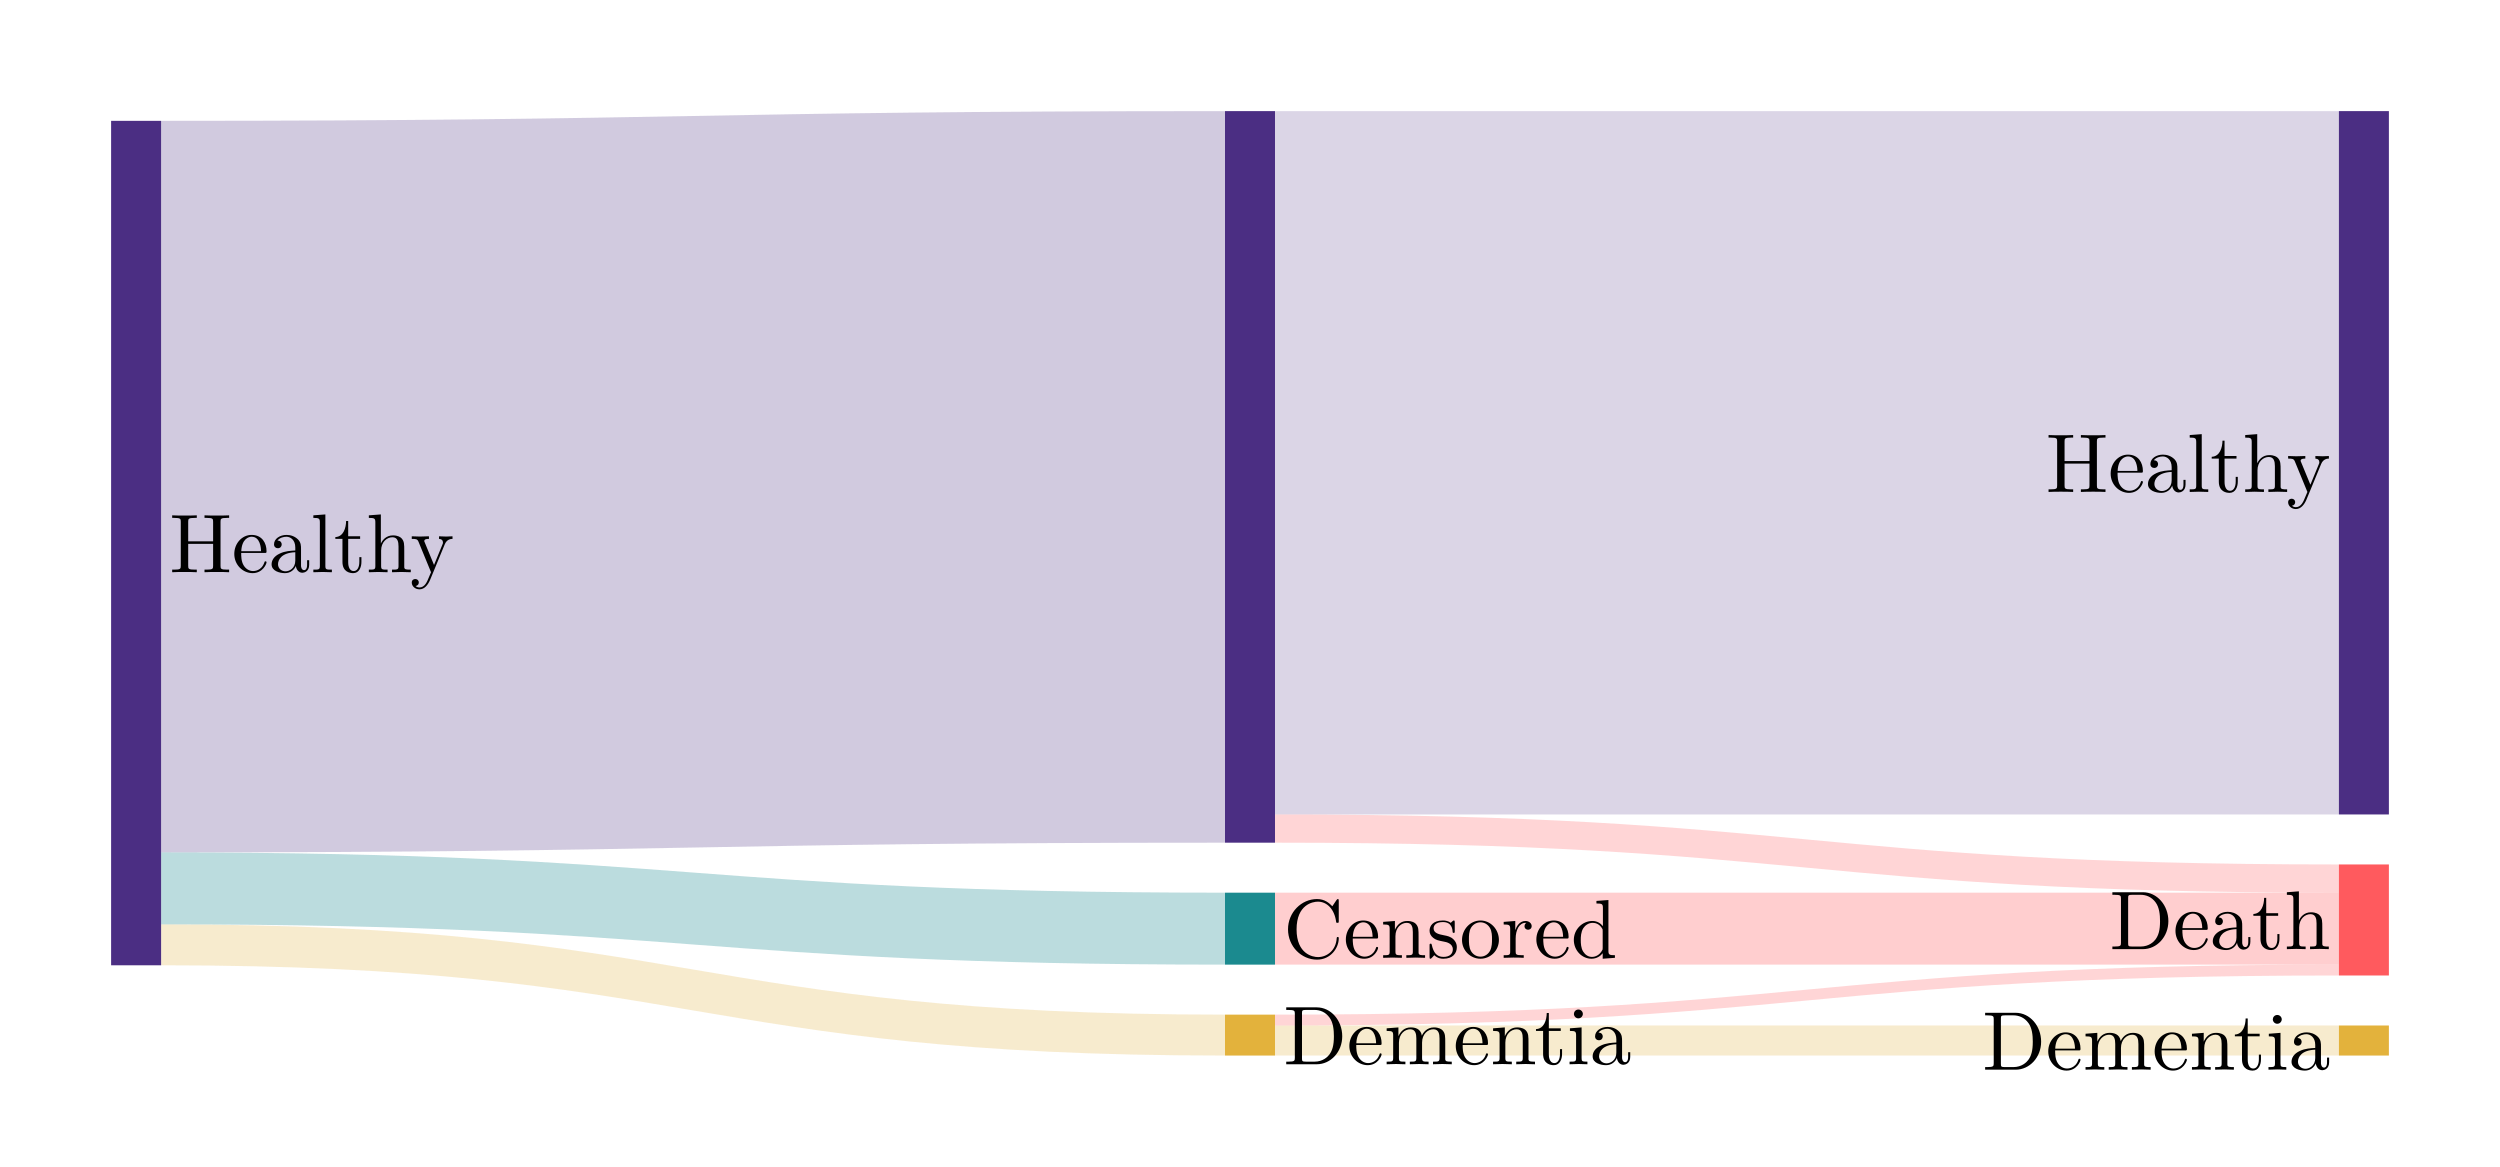
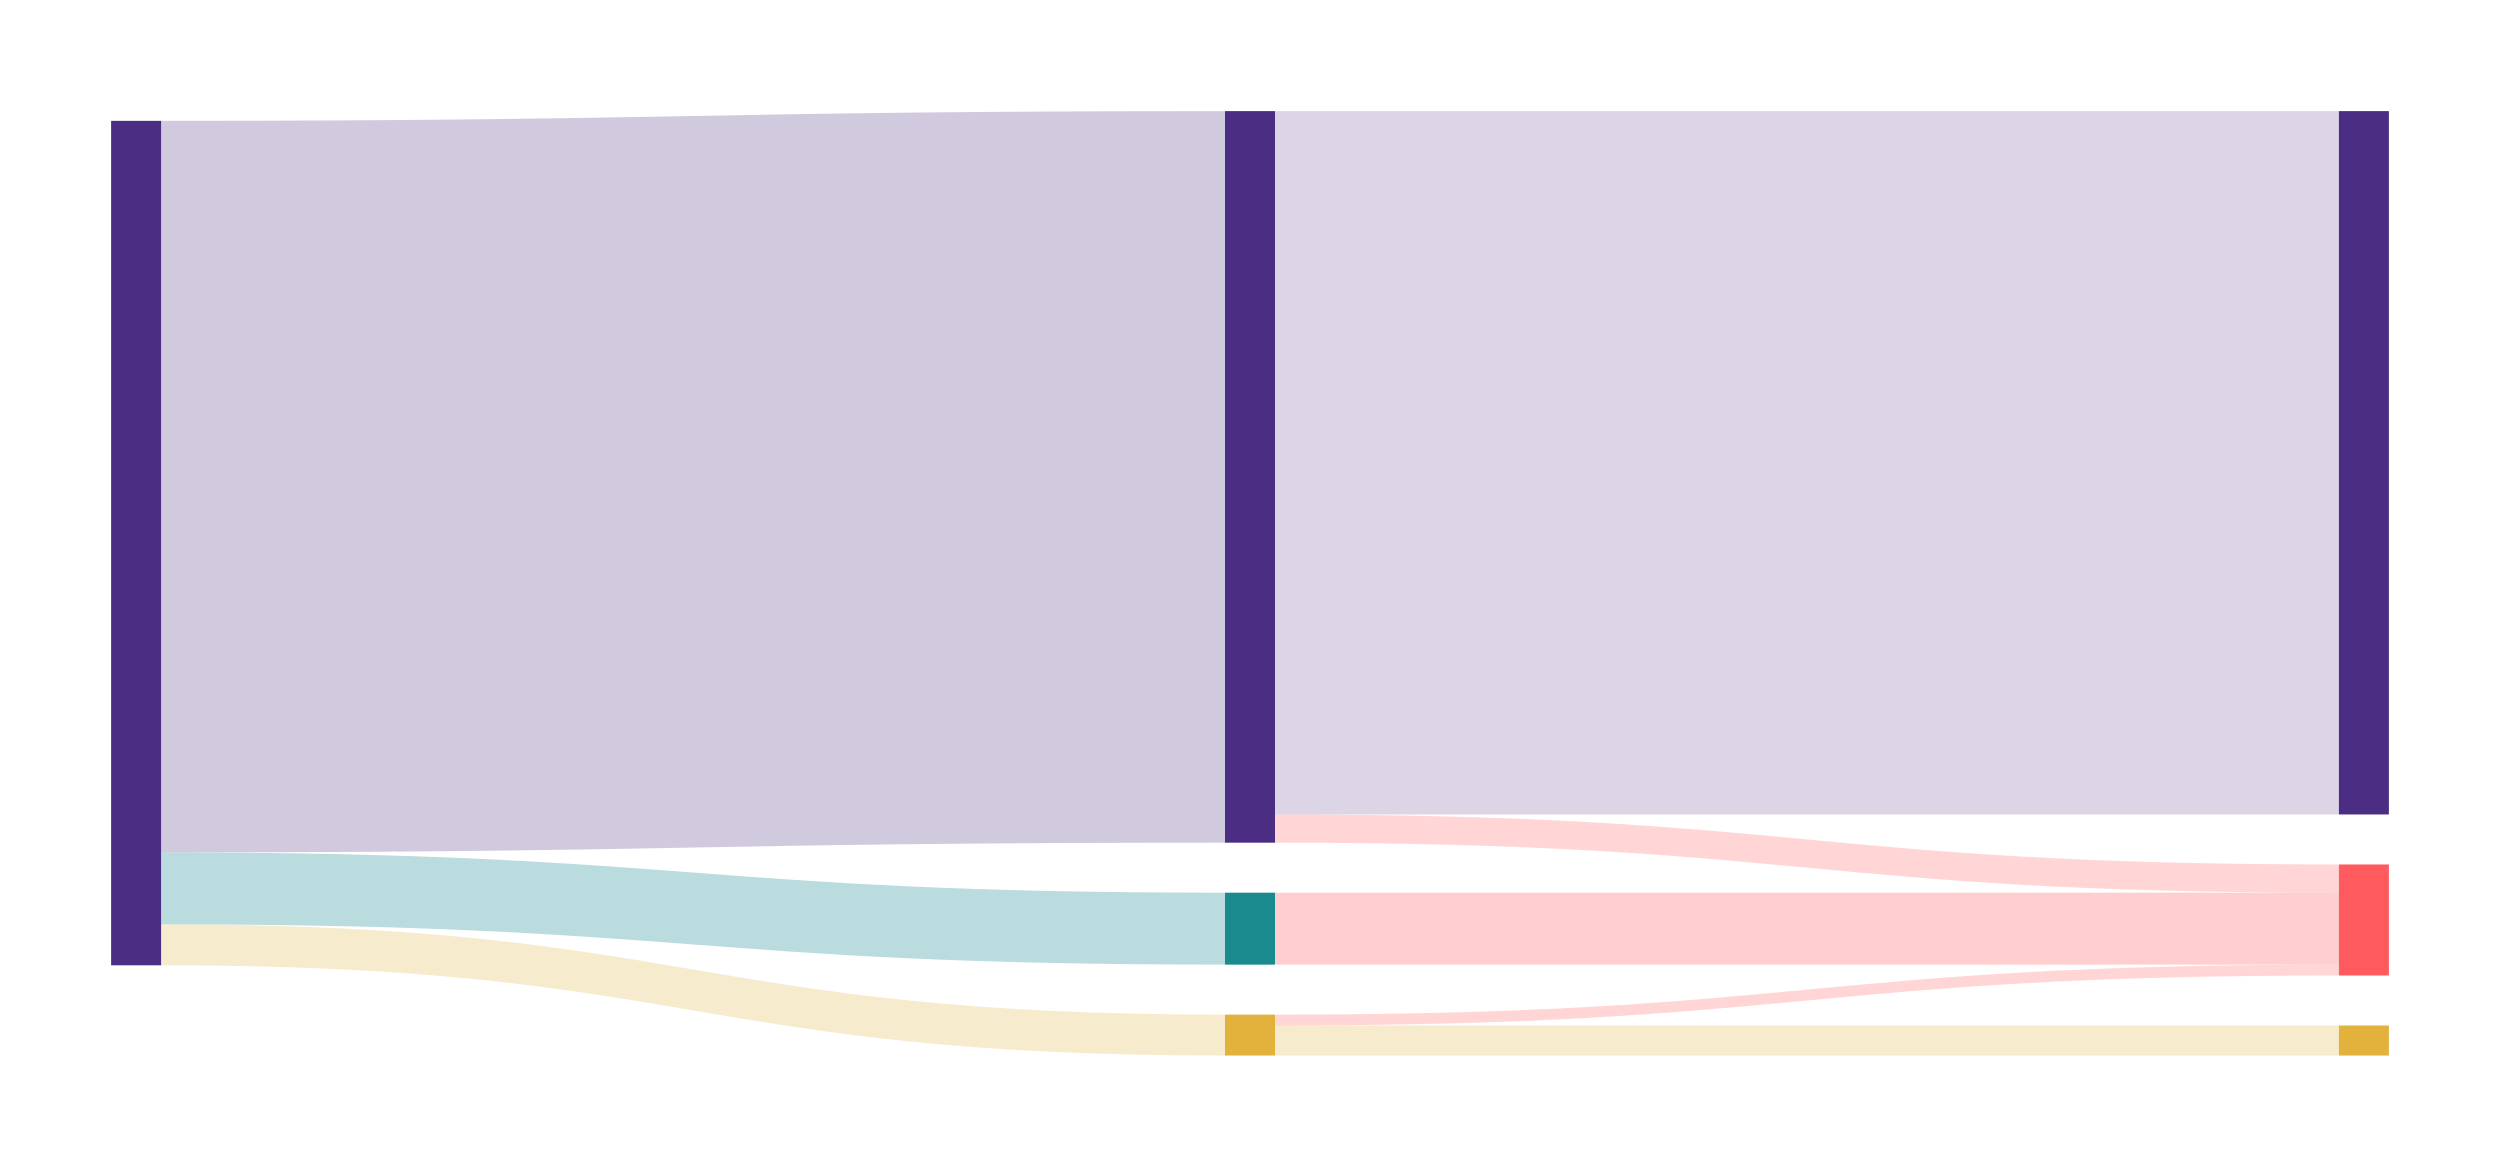
<svg xmlns="http://www.w3.org/2000/svg" class="main-svg" width="1800" height="840" style="" viewBox="0 0 900 420">
  <rect x="0" y="0" width="900" height="420" style="fill: rgb(255, 255, 255); fill-opacity: 1;" />
-   <defs id="defs-ebdc73">
+   <defs id="defs-a60b3f">
    <g class="clips" />
    <g class="gradients" />
    <g class="patterns" />
  </defs>
  <g class="bglayer" />
  <g class="layer-below">
    <g class="imagelayer" />
    <g class="shapelayer" />
  </g>
  <g class="cartesianlayer" />
  <g class="polarlayer" />
  <g class="smithlayer" />
  <g class="ternarylayer" />
  <g class="geolayer" />
  <g class="funnelarealayer" />
  <g class="pielayer" />
  <g class="iciclelayer" />
  <g class="treemaplayer" />
  <g class="sunburstlayer" />
  <g class="glimages" />
  <g class="sankey" transform="translate(40,40)matrix(1 0 0 1 0 0)" style="box-sizing: content-box; position: absolute; left: 0px; shape-rendering: geometricprecision; pointer-events: none;">
    <g class="sankey-links" style="fill: none;">
      <path class="sankey-link" d="M18,3.504C209.5,3.504 209.5,-5.684341886080802e-14 401,-5.684341886080802e-14L401,263.364C209.5,263.364 209.5,266.868 18,266.868Z" style="stroke: rgb(68, 68, 68); stroke-opacity: 1; fill: rgb(75, 46, 131); fill-opacity: 0.25; stroke-width: 0; opacity: 1;" />
      <path class="sankey-link" d="M18,292.771C209.5,292.771 209.5,325.268 401,325.268L401,340C209.5,340 209.5,307.504 18,307.504Z" style="stroke: rgb(68, 68, 68); stroke-opacity: 1; fill: rgb(227, 178, 60); fill-opacity: 0.25; stroke-width: 0; opacity: 1;" />
      <path class="sankey-link" d="M18,266.868C209.5,266.868 209.5,281.364 401,281.364L401,307.268C209.5,307.268 209.5,292.771 18,292.771Z" style="stroke: rgb(68, 68, 68); stroke-opacity: 1; fill: rgb(27, 138, 143); fill-opacity: 0.3; stroke-width: 0; opacity: 1;" />
      <path class="sankey-link" d="M419,-5.684341886080802e-14C610.5,-5.684341886080802e-14 610.5,-1.2789769243681803e-13 802,-1.2789769243681803e-13L802,253.205C610.5,253.205 610.5,253.205 419,253.205Z" style="stroke: rgb(68, 68, 68); stroke-opacity: 1; fill: rgb(75, 46, 131); fill-opacity: 0.2; stroke-width: 0; opacity: 1;" />
      <path class="sankey-link" d="M419,253.205C610.5,253.205 610.5,271.205 802,271.205L802,281.364C610.5,281.364 610.5,263.364 419,263.364Z" style="stroke: rgb(68, 68, 68); stroke-opacity: 1; fill: rgb(255, 90, 94); fill-opacity: 0.25; stroke-width: 0; opacity: 1;" />
      <path class="sankey-link" d="M419,329.178C610.5,329.178 610.5,329.178 802,329.178L802,340C610.5,340 610.5,340 419,340Z" style="stroke: rgb(68, 68, 68); stroke-opacity: 1; fill: rgb(227, 178, 60); fill-opacity: 0.25; stroke-width: 0; opacity: 1;" />
      <path class="sankey-link" d="M419,325.268C610.5,325.268 610.5,307.268 802,307.268L802,311.178C610.5,311.178 610.5,329.178 419,329.178Z" style="stroke: rgb(68, 68, 68); stroke-opacity: 1; fill: rgb(255, 90, 94); fill-opacity: 0.25; stroke-width: 0; opacity: 1;" />
      <path class="sankey-link" d="M419,281.364C610.5,281.364 610.5,281.364 802,281.364L802,307.268C610.5,307.268 610.5,307.268 419,307.268Z" style="stroke: rgb(68, 68, 68); stroke-opacity: 1; fill: rgb(255, 90, 94); fill-opacity: 0.3; stroke-width: 0; opacity: 1;" />
    </g>
    <g class="sankey-node-set" style="cursor: move;">
      <g class="sankey-node" transform="translate(0.000,3.504)" style="opacity: 1;">
        <rect class="node-rect" width="18" height="304" style="stroke-width: 0; stroke: rgb(68, 68, 68); stroke-opacity: 1; fill: rgb(75, 46, 131); fill-opacity: 1;" />
-         <text class="node-label" data-notex="1" x="0" y="0" text-anchor="start" transform="translate(21,162.5)" style="cursor: default; font-family: 'CMU Serif', 'Computer Modern', 'Latin Modern Roman', 'Times New Roman', serif; font-size: 30px; fill: rgb(0, 0, 0); fill-opacity: 1; text-shadow: rgb(255, 255, 255) 1px 1px 1px, rgb(255, 255, 255) -1px -1px 1px, rgb(255, 255, 255) 1px -1px 1px, rgb(255, 255, 255) -1px 1px 1px; white-space: pre;">Healthy</text>
+         <text class="node-label" data-notex="1" x="0" y="0" text-anchor="start" transform="translate(21,162.5)" style="cursor: default; font-family: 'CMU Serif', 'Computer Modern', 'Latin Modern Roman', 'Times New Roman', serif; font-size: 30px; fill: rgb(0, 0, 0); fill-opacity: 1; text-shadow: rgb(255, 255, 255) 1px 1px 1px, rgb(255, 255, 255) -1px -1px 1px, rgb(255, 255, 255) 1px -1px 1px, rgb(255, 255, 255) -1px 1px 1px; white-space: pre;" />
      </g>
      <g class="sankey-node" transform="translate(401.000,-0.000)" style="opacity: 1;">
        <rect class="node-rect" width="18" height="263.364" style="stroke-width: 0; stroke: rgb(68, 68, 68); stroke-opacity: 1; fill: rgb(75, 46, 131); fill-opacity: 1;" />
-         <text class="node-label" data-notex="1" x="0" y="0" text-anchor="start" transform="translate(21,142.1821)" style="cursor: default; font-family: 'CMU Serif', 'Computer Modern', 'Latin Modern Roman', 'Times New Roman', serif; font-size: 30px; fill: rgb(0, 0, 0); fill-opacity: 1; text-shadow: rgb(255, 255, 255) 1px 1px 1px, rgb(255, 255, 255) -1px -1px 1px, rgb(255, 255, 255) 1px -1px 1px, rgb(255, 255, 255) -1px 1px 1px; white-space: pre;"> </text>
+         <text class="node-label" data-notex="1" x="0" y="0" text-anchor="start" transform="translate(21,142.1821)" style="cursor: default; font-family: 'CMU Serif', 'Computer Modern', 'Latin Modern Roman', 'Times New Roman', serif; font-size: 30px; fill: rgb(0, 0, 0); fill-opacity: 1; text-shadow: rgb(255, 255, 255) 1px 1px 1px, rgb(255, 255, 255) -1px -1px 1px, rgb(255, 255, 255) 1px -1px 1px, rgb(255, 255, 255) -1px 1px 1px; white-space: pre;" />
      </g>
      <g class="sankey-node" transform="translate(401.000,325.268)" style="opacity: 1;">
        <rect class="node-rect" width="18" height="14.732" style="stroke-width: 0; stroke: rgb(68, 68, 68); stroke-opacity: 1; fill: rgb(227, 178, 60); fill-opacity: 1;" />
-         <text class="node-label" data-notex="1" x="0" y="0" text-anchor="start" transform="translate(21,17.8661)" style="cursor: default; font-family: 'CMU Serif', 'Computer Modern', 'Latin Modern Roman', 'Times New Roman', serif; font-size: 30px; fill: rgb(0, 0, 0); fill-opacity: 1; text-shadow: rgb(255, 255, 255) 1px 1px 1px, rgb(255, 255, 255) -1px -1px 1px, rgb(255, 255, 255) 1px -1px 1px, rgb(255, 255, 255) -1px 1px 1px; white-space: pre;">Dementia</text>
+         <text class="node-label" data-notex="1" x="0" y="0" text-anchor="start" transform="translate(21,17.8661)" style="cursor: default; font-family: 'CMU Serif', 'Computer Modern', 'Latin Modern Roman', 'Times New Roman', serif; font-size: 30px; fill: rgb(0, 0, 0); fill-opacity: 1; text-shadow: rgb(255, 255, 255) 1px 1px 1px, rgb(255, 255, 255) -1px -1px 1px, rgb(255, 255, 255) 1px -1px 1px, rgb(255, 255, 255) -1px 1px 1px; white-space: pre;" />
      </g>
      <g class="sankey-node" transform="translate(401.000,281.364)" style="opacity: 1;">
        <rect class="node-rect" width="18" height="25.904" style="stroke-width: 0; stroke: rgb(68, 68, 68); stroke-opacity: 1; fill: rgb(27, 138, 143); fill-opacity: 1;" />
-         <text class="node-label" data-notex="1" x="0" y="0" text-anchor="start" transform="translate(21,23.45177)" style="cursor: default; font-family: 'CMU Serif', 'Computer Modern', 'Latin Modern Roman', 'Times New Roman', serif; font-size: 30px; fill: rgb(0, 0, 0); fill-opacity: 1; text-shadow: rgb(255, 255, 255) 1px 1px 1px, rgb(255, 255, 255) -1px -1px 1px, rgb(255, 255, 255) 1px -1px 1px, rgb(255, 255, 255) -1px 1px 1px; white-space: pre;">Censored</text>
+         <text class="node-label" data-notex="1" x="0" y="0" text-anchor="start" transform="translate(21,23.45177)" style="cursor: default; font-family: 'CMU Serif', 'Computer Modern', 'Latin Modern Roman', 'Times New Roman', serif; font-size: 30px; fill: rgb(0, 0, 0); fill-opacity: 1; text-shadow: rgb(255, 255, 255) 1px 1px 1px, rgb(255, 255, 255) -1px -1px 1px, rgb(255, 255, 255) 1px -1px 1px, rgb(255, 255, 255) -1px 1px 1px; white-space: pre;" />
      </g>
      <g class="sankey-node" transform="translate(802.000,-0.000)" style="opacity: 1;">
        <rect class="node-rect" width="18" height="253.205" style="stroke-width: 0; stroke: rgb(68, 68, 68); stroke-opacity: 1; fill: rgb(75, 46, 131); fill-opacity: 1;" />
-         <text class="node-label" data-notex="1" x="0" y="0" text-anchor="end" transform="translate(-3,137.1027)" style="cursor: default; font-family: 'CMU Serif', 'Computer Modern', 'Latin Modern Roman', 'Times New Roman', serif; font-size: 30px; fill: rgb(0, 0, 0); fill-opacity: 1; text-shadow: rgb(255, 255, 255) 1px 1px 1px, rgb(255, 255, 255) -1px -1px 1px, rgb(255, 255, 255) 1px -1px 1px, rgb(255, 255, 255) -1px 1px 1px; white-space: pre;">Healthy</text>
+         <text class="node-label" data-notex="1" x="0" y="0" text-anchor="end" transform="translate(-3,137.1027)" style="cursor: default; font-family: 'CMU Serif', 'Computer Modern', 'Latin Modern Roman', 'Times New Roman', serif; font-size: 30px; fill: rgb(0, 0, 0); fill-opacity: 1; text-shadow: rgb(255, 255, 255) 1px 1px 1px, rgb(255, 255, 255) -1px -1px 1px, rgb(255, 255, 255) 1px -1px 1px, rgb(255, 255, 255) -1px 1px 1px; white-space: pre;" />
      </g>
      <g class="sankey-node" transform="translate(802.000,329.178)" style="opacity: 1;">
        <rect class="node-rect" width="18" height="10.822" style="stroke-width: 0; stroke: rgb(68, 68, 68); stroke-opacity: 1; fill: rgb(227, 178, 60); fill-opacity: 1;" />
-         <text class="node-label" data-notex="1" x="0" y="0" text-anchor="end" transform="translate(-3,15.91112)" style="cursor: default; font-family: 'CMU Serif', 'Computer Modern', 'Latin Modern Roman', 'Times New Roman', serif; font-size: 30px; fill: rgb(0, 0, 0); fill-opacity: 1; text-shadow: rgb(255, 255, 255) 1px 1px 1px, rgb(255, 255, 255) -1px -1px 1px, rgb(255, 255, 255) 1px -1px 1px, rgb(255, 255, 255) -1px 1px 1px; white-space: pre;">Dementia</text>
+         <text class="node-label" data-notex="1" x="0" y="0" text-anchor="end" transform="translate(-3,15.91112)" style="cursor: default; font-family: 'CMU Serif', 'Computer Modern', 'Latin Modern Roman', 'Times New Roman', serif; font-size: 30px; fill: rgb(0, 0, 0); fill-opacity: 1; text-shadow: rgb(255, 255, 255) 1px 1px 1px, rgb(255, 255, 255) -1px -1px 1px, rgb(255, 255, 255) 1px -1px 1px, rgb(255, 255, 255) -1px 1px 1px; white-space: pre;" />
      </g>
      <g class="sankey-node" transform="translate(802.000,271.205)" style="opacity: 1;">
        <rect class="node-rect" width="18" height="39.972" style="stroke-width: 0; stroke: rgb(68, 68, 68); stroke-opacity: 1; fill: rgb(255, 90, 94); fill-opacity: 1;" />
-         <text class="node-label" data-notex="1" x="0" y="0" text-anchor="end" transform="translate(-3,30.48622)" style="cursor: default; font-family: 'CMU Serif', 'Computer Modern', 'Latin Modern Roman', 'Times New Roman', serif; font-size: 30px; fill: rgb(0, 0, 0); fill-opacity: 1; text-shadow: rgb(255, 255, 255) 1px 1px 1px, rgb(255, 255, 255) -1px -1px 1px, rgb(255, 255, 255) 1px -1px 1px, rgb(255, 255, 255) -1px 1px 1px; white-space: pre;">Death</text>
+         <text class="node-label" data-notex="1" x="0" y="0" text-anchor="end" transform="translate(-3,30.48622)" style="cursor: default; font-family: 'CMU Serif', 'Computer Modern', 'Latin Modern Roman', 'Times New Roman', serif; font-size: 30px; fill: rgb(0, 0, 0); fill-opacity: 1; text-shadow: rgb(255, 255, 255) 1px 1px 1px, rgb(255, 255, 255) -1px -1px 1px, rgb(255, 255, 255) 1px -1px 1px, rgb(255, 255, 255) -1px 1px 1px; white-space: pre;" />
      </g>
    </g>
  </g>
-   <defs id="topdefs-ebdc73">
+   <defs id="topdefs-a60b3f">
    <g class="clips" />
  </defs>
  <g class="layer-above">
    <g class="imagelayer" />
    <g class="shapelayer" />
  </g>
  <g class="infolayer">
    <g class="g-gtitle" />
    <g class="first-render" />
  </g>
</svg>
